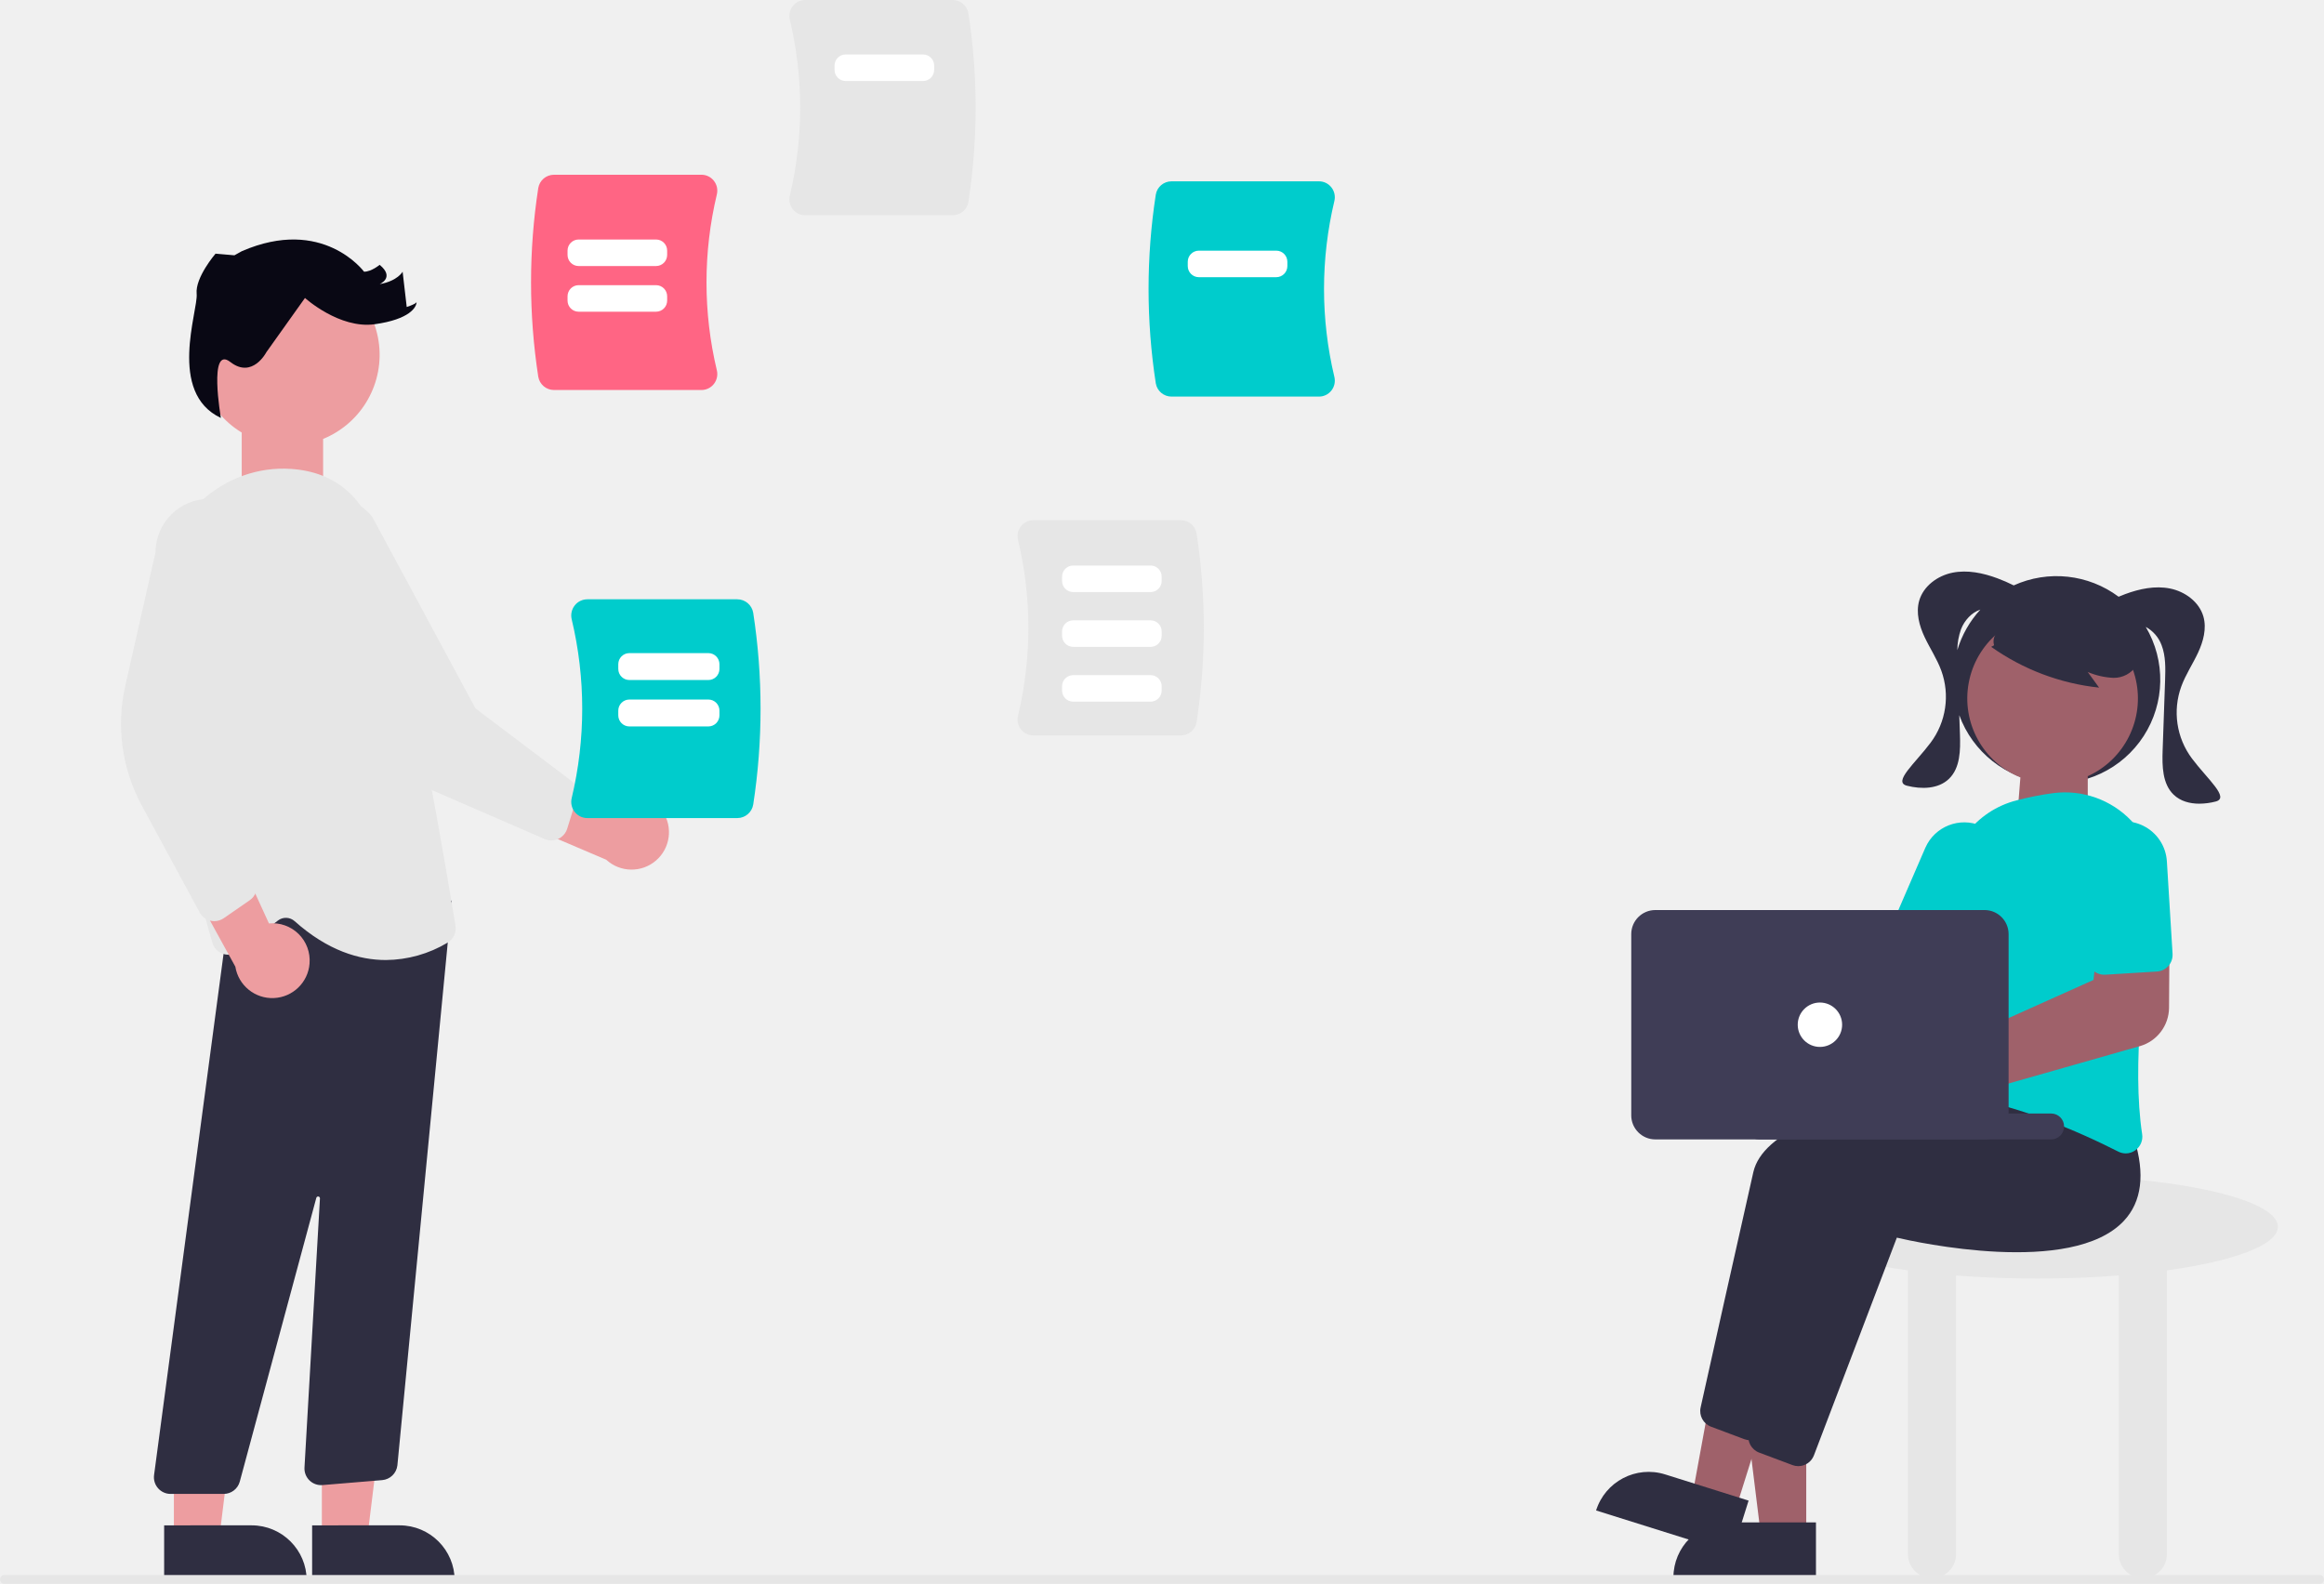
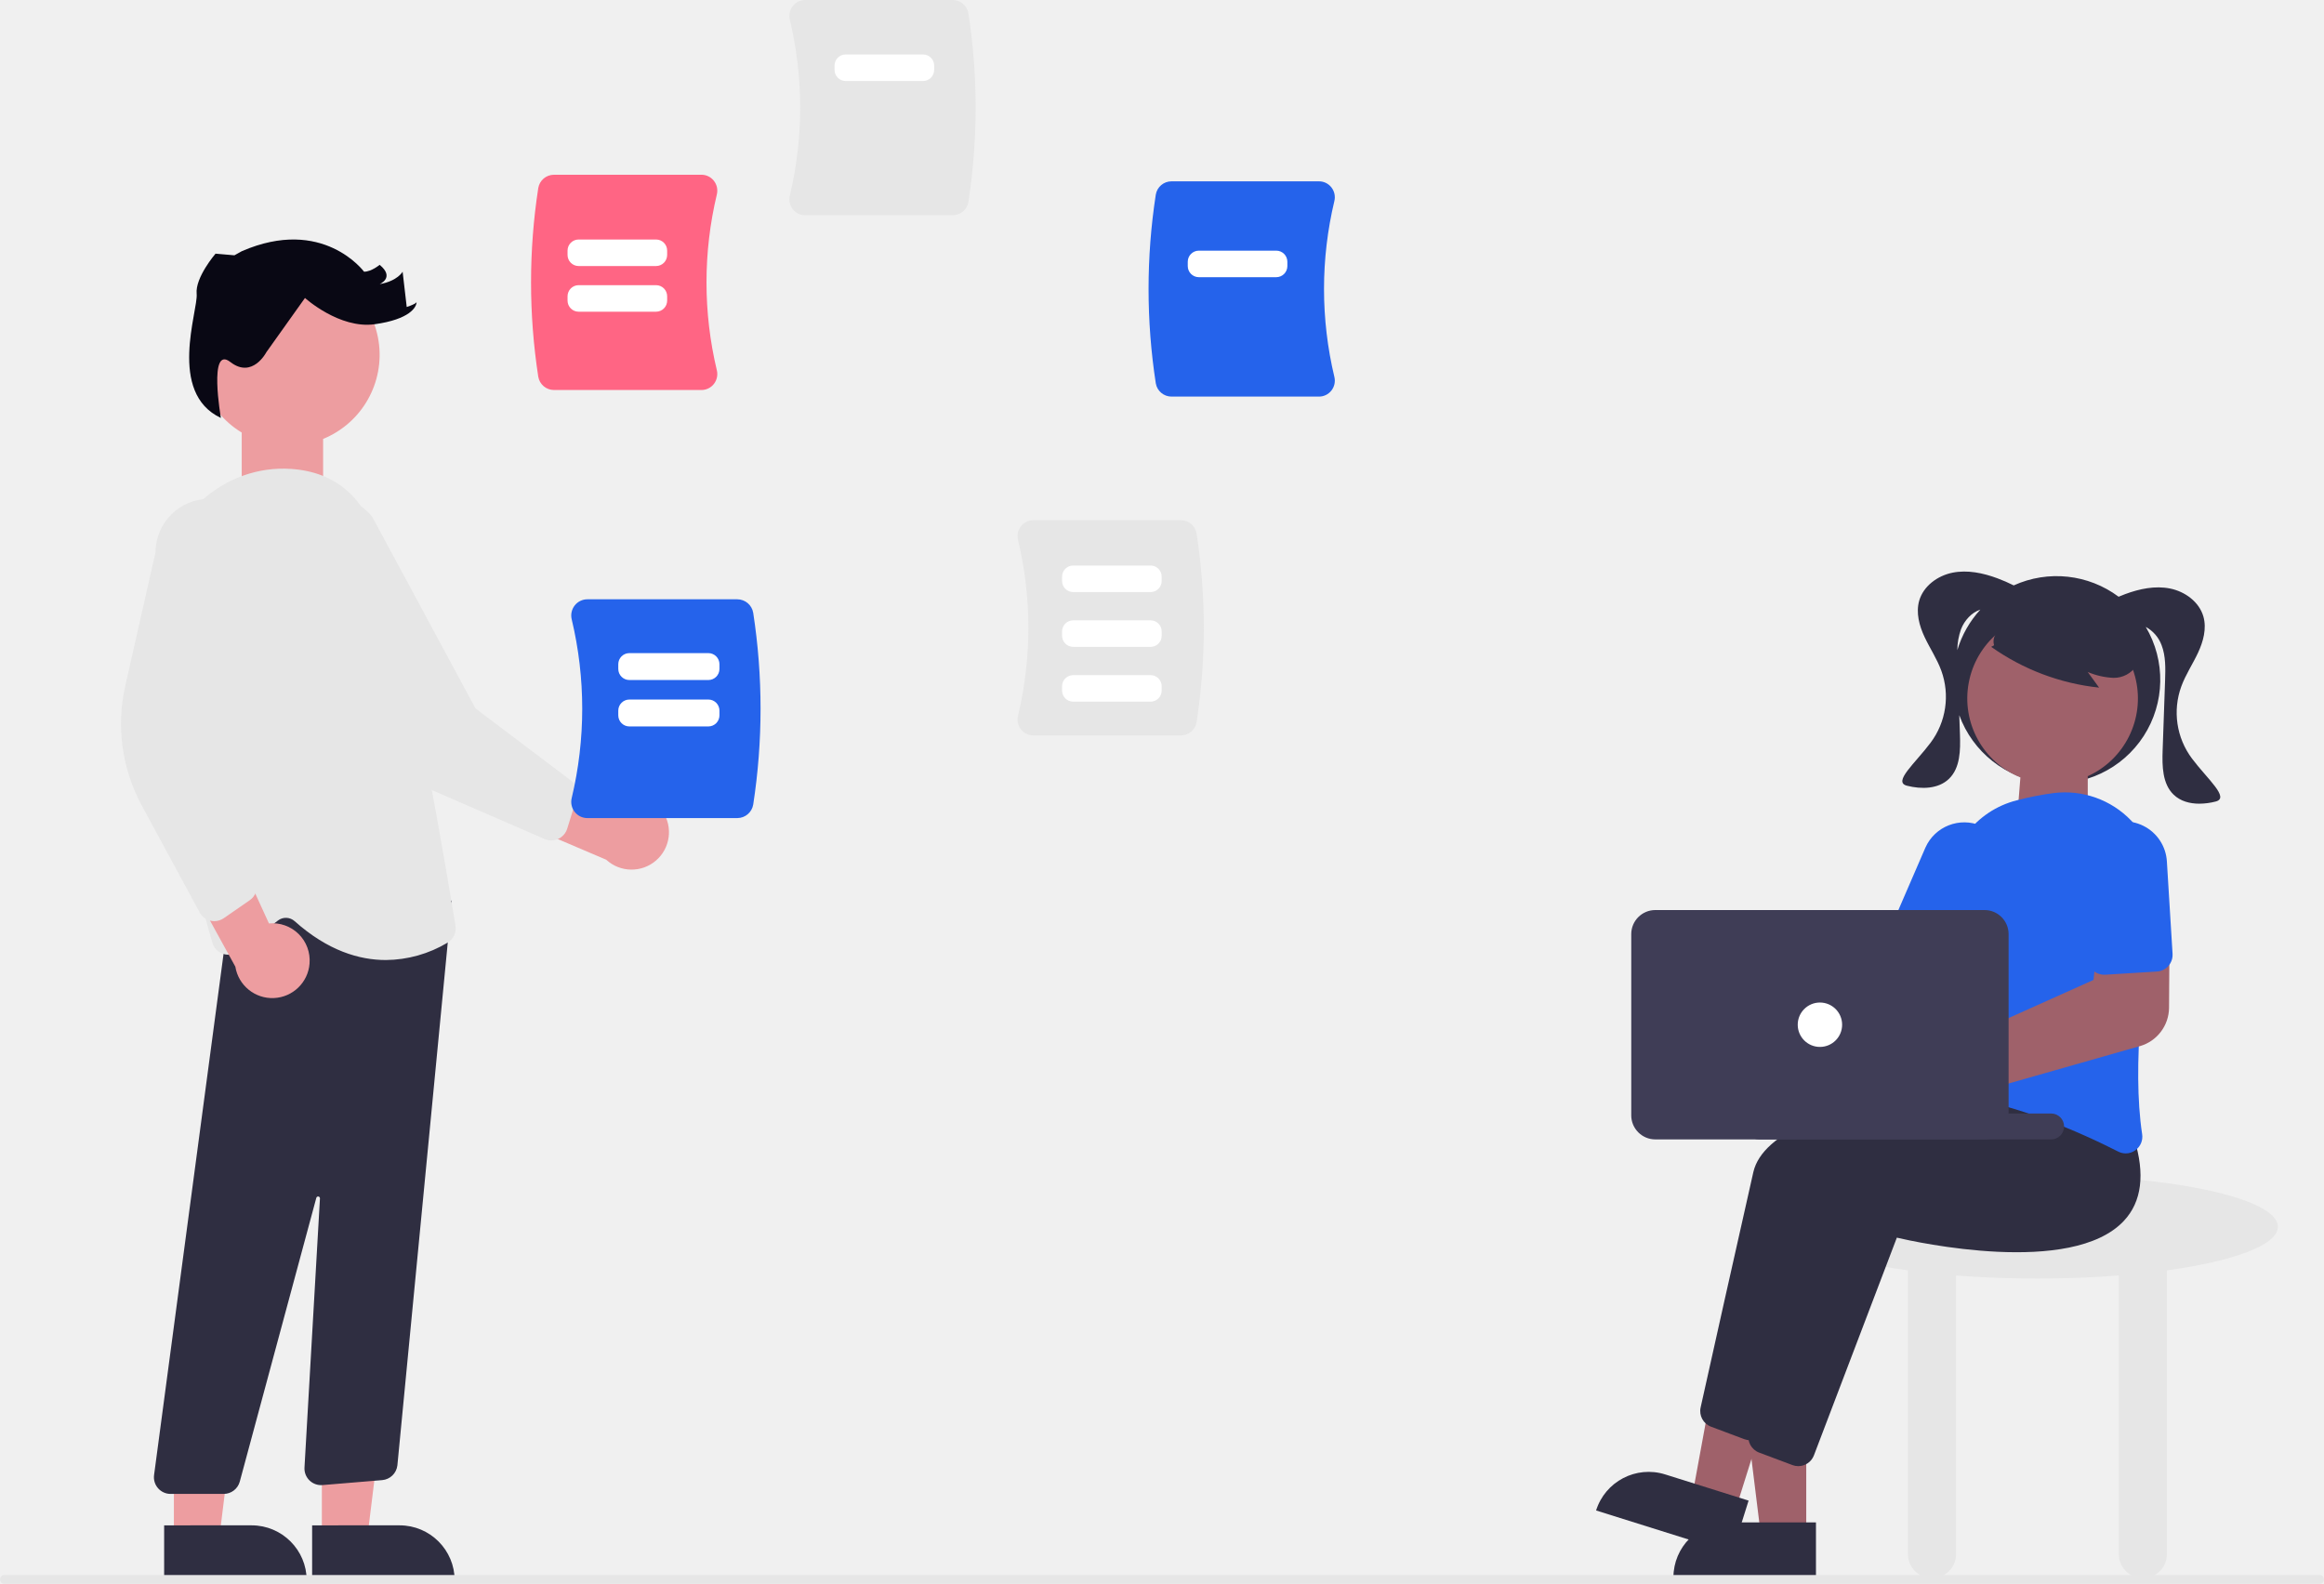
<svg xmlns="http://www.w3.org/2000/svg" width="960" height="654.254" viewBox="0 0 960 654.254" role="img" artist="Katerina Limpitsouni" source="https://undraw.co/">
  <g transform="translate(-601.659 -325.936)">
    <path d="M112.069,92.169c-4.668-4.5-4.762-11.826-4.538-18.31q.5-14.459,1.011-28.916c.163-4.91.311-9.985-1.46-14.576a14.212,14.212,0,0,0-6.526-7.5A42.8,42.8,0,1,1,23.526,59.332q.144,4,.28,7.992c.224,6.484.13,13.806-4.54,18.31C14.848,89.888,7.838,89.991,1.9,88.47s3.362-9.2,9.776-17.757A31.6,31.6,0,0,0,16.087,40.9c-1.771-4.849-4.695-9.181-6.891-13.849S5.557,17.03,6.966,12.067C8.7,6,14.539,1.719,20.719.475S33.351.587,39.264,2.783a67.522,67.522,0,0,1,6.754,2.938A42.851,42.851,0,0,1,89.343,10.4q1.349-.569,2.724-1.079c5.92-2.2,12.359-3.552,18.541-2.307S122.641,12.533,124.37,18.6c1.409,4.962-.051,10.3-2.239,14.982s-5.111,9-6.88,13.85a31.6,31.6,0,0,0,4.4,29.816c6.423,8.558,15.723,16.234,9.787,17.756a27.525,27.525,0,0,1-6.752.894C118.729,95.9,114.876,94.871,112.069,92.169ZM24.248,23.832a25.968,25.968,0,0,0-1.525,8.636,42.726,42.726,0,0,1,9.505-16.737C28.612,16.907,25.662,20.192,24.248,23.832Z" transform="translate(1387.472 562.035)" fill="#2f2e41" />
    <path d="M20.722,83.108l1.206-15.221a35.243,35.243,0,1,1,27.827-.522V83.108Z" transform="translate(1414.315 579.204)" fill="#9f616a" />
    <path d="M836.026,411.554A94.3,94.3,0,0,0,880.6,428.4l-4.7-6.458a30.7,30.7,0,0,0,10.666,2.429,11.167,11.167,0,0,0,9.521-5.112,14.075,14.075,0,0,0,.727-11.513,23.332,23.332,0,0,0-6.474-9.285c-10.128-9.19-23.6-11.951-35.873-7.354a22.956,22.956,0,0,0-10.714,7.884c-2.708,3.832-7.921,7.246-6.535,11.915Z" transform="translate(588.154 181.584)" fill="#2f2e41" />
    <path d="M18.112,97.378V69.66a37.532,37.532,0,1,1,33.62,2.634V97.378Z" transform="translate(683.401 434.958)" fill="#ed9da0" />
    <path d="M988.528,574.941c0-11.816-44.472-21.394-99.331-21.394s-99.331,9.579-99.331,21.394c0,7.573,18.284,14.222,45.845,18.024v117.22a9.933,9.933,0,1,0,19.866,0V595.076c10.5.814,21.818,1.259,33.62,1.259s23.118-.446,33.62-1.259V710.184a9.933,9.933,0,1,0,19.866,0V592.965C970.244,589.162,988.528,582.514,988.528,574.941Z" transform="translate(554.088 257.754)" fill="#e6e6e6" />
    <path d="M595.461,440.01H576.725l-8.912-72.264h27.651Z" transform="translate(752.323 520.17)" fill="#9f616a" />
    <path d="M572.751,411.531h36.132v22.75H550A22.75,22.75,0,0,1,572.751,411.531Z" transform="translate(742.916 543.296)" fill="#2f2e41" />
    <path d="M572.947,434.884l-17.877-5.61,13.13-71.618,26.382,8.278Z" transform="translate(745.593 514.841)" fill="#9f616a" />
    <path d="M22.75,0H58.882V22.75H0A22.75,22.75,0,0,1,22.75,0Z" transform="translate(1267.787 928.189) rotate(17.423)" fill="#2f2e41" />
    <path d="M784.358,677.481a6.816,6.816,0,0,1-2.4-.437l-13.783-5.168a6.9,6.9,0,0,1-4.3-7.922c3.47-15.6,15.3-68.723,21.772-97.215,7.68-33.8,119.721-40.076,124.487-40.327l.392-.021,12.6,15.838c4.554,14.639,3.111,26.057-4.29,33.938-21.6,22.994-86.078,8.726-93.767,6.92L790.8,673.053A6.9,6.9,0,0,1,784.358,677.481Z" transform="translate(540.276 243.411)" fill="#2f2e41" />
    <path d="M797.358,684.48a6.813,6.813,0,0,1-2.4-.437l-13.783-5.168a6.9,6.9,0,0,1-4.3-7.921c3.47-15.6,15.3-68.723,21.772-97.215,7.68-33.8,119.721-40.076,124.487-40.326l.392-.021,12.6,15.839c4.554,14.638,3.111,26.056-4.291,33.938-21.6,22.993-86.078,8.726-93.767,6.92L803.8,680.053A6.9,6.9,0,0,1,797.358,684.48Z" transform="translate(547.142 247.108)" fill="#2f2e41" />
    <path d="M774.089,490.435a16.044,16.044,0,0,1,1.352,2.142l75.37,7.941,10.85-14.875,24.589,13.439-21.31,36.1-92.435-23.568a16.039,16.039,0,1,1,1.584-21.176Z" transform="translate(530.534 221.066)" fill="#a0616a" />
-     <path d="M906.694,599.271a6.879,6.879,0,0,1-3.132-.765c-15.071-7.663-44.419-20.935-71.632-23.712a6.712,6.712,0,0,1-4.73-2.674,6.9,6.9,0,0,1-1.274-5.365c2.456-13.594,8.089-48.209,7.363-75.952a37.588,37.588,0,0,1,28.4-37.391h0a122.073,122.073,0,0,1,15.149-2.986,37.892,37.892,0,0,1,42.115,43.953c-4.853,28.75-9.745,68.905-5.493,96.936a6.888,6.888,0,0,1-2.779,6.646,6.767,6.767,0,0,1-3.982,1.312Z" transform="translate(573.077 203.129)" fill="#00CCCC" />
-     <path d="M840.781,521.911a6.871,6.871,0,0,1-2.73-.57l-19.634-8.5a6.885,6.885,0,0,1-3.579-9.042l15.177-35.06A17.574,17.574,0,0,1,862.27,482.7l-15.177,35.06a6.893,6.893,0,0,1-6.313,4.15Z" transform="translate(566.98 207.363)" fill="#00CCCC" />
+     <path d="M906.694,599.271a6.879,6.879,0,0,1-3.132-.765c-15.071-7.663-44.419-20.935-71.632-23.712a6.712,6.712,0,0,1-4.73-2.674,6.9,6.9,0,0,1-1.274-5.365c2.456-13.594,8.089-48.209,7.363-75.952a37.588,37.588,0,0,1,28.4-37.391h0a122.073,122.073,0,0,1,15.149-2.986,37.892,37.892,0,0,1,42.115,43.953c-4.853,28.75-9.745,68.905-5.493,96.936a6.888,6.888,0,0,1-2.779,6.646,6.767,6.767,0,0,1-3.982,1.312Z" transform="translate(573.077 203.129)" fill="#2563eb" />
+     <path d="M840.781,521.911a6.871,6.871,0,0,1-2.73-.57l-19.634-8.5a6.885,6.885,0,0,1-3.579-9.042l15.177-35.06A17.574,17.574,0,0,1,862.27,482.7l-15.177,35.06a6.893,6.893,0,0,1-6.313,4.15Z" transform="translate(566.98 207.363)" fill="#2563eb" />
    <path d="M825.542,569.531a16.817,16.817,0,1,1,6.482-32.342h0a16.166,16.166,0,0,1,2,1.016l68.372-30.7,1.921-18.543,29.472-.789-.2,30.872a16.627,16.627,0,0,1-12.013,15.805l-79.957,22.759a15.66,15.66,0,0,1-.549,1.557A16.879,16.879,0,0,1,825.542,569.531Z" transform="translate(564.059 223.227)" fill="#9f616a" />
-     <path d="M900.59,519.227a6.871,6.871,0,0,1-2.693.728l-21.354,1.313a6.886,6.886,0,0,1-7.286-6.441l-2.344-38.132a17.574,17.574,0,1,1,35.081-2.158l2.344,38.132a6.893,6.893,0,0,1-3.749,6.559Z" transform="translate(594.766 207.31)" fill="#00CCCC" />
+     <path d="M900.59,519.227a6.871,6.871,0,0,1-2.693.728l-21.354,1.313a6.886,6.886,0,0,1-7.286-6.441l-2.344-38.132a17.574,17.574,0,1,1,35.081-2.158l2.344,38.132a6.893,6.893,0,0,1-3.749,6.559Z" transform="translate(594.766 207.31)" fill="#2563eb" />
    <path d="M5.349,0H126.074a5.349,5.349,0,0,1,5.349,5.349h0a5.349,5.349,0,0,1-5.349,5.349H5.349A5.349,5.349,0,0,1,0,5.349H0A5.349,5.349,0,0,1,5.349,0Z" transform="translate(1454.294 796.614) rotate(180)" fill="#3f3d56" />
    <path d="M745.07,566.75v-74.88A9.944,9.944,0,0,1,755,481.936H891.01a9.944,9.944,0,0,1,9.933,9.933v74.88a9.944,9.944,0,0,1-9.933,9.933H755a9.945,9.945,0,0,1-9.933-9.933Z" transform="translate(530.429 219.931)" fill="#3f3d56" />
    <circle cx="9.169" cy="9.169" r="9.169" transform="translate(1344.267 740.071)" fill="#fff" />
    <path d="M508.111,464.851a15.367,15.367,0,0,0-23.412-2.665l-48.526-25.047,3.017,28.217,45.619,19.459a15.45,15.45,0,0,0,23.3-19.964Z" transform="translate(367.277 196.27)" fill="#ed9da0" />
    <path d="M495.272,511.615a6.885,6.885,0,0,1-5.607.06L443.572,491.68a70.867,70.867,0,0,1-35.854-34.686l-24.232-51.15a22.153,22.153,0,0,1,35-27.172L461.077,457.7l39.33,29.71a6.9,6.9,0,0,1,2.425,7.521l-3.86,12.469a6.886,6.886,0,0,1-2.329,3.38,6.807,6.807,0,0,1-1.371.836Z" transform="translate(336.99 160.864)" fill="#e6e6e6" />
    <path d="M184.663,440.8H203.4l8.914-72.264H184.658Z" transform="translate(549.951 520.589)" fill="#ed9da0" />
    <path d="M0,0H58.882V22.75H22.75A22.75,22.75,0,0,1,0,0Z" transform="translate(789.475 978.789) rotate(179.997)" fill="#2f2e41" />
    <path d="M144.663,440.8H163.4l8.914-72.264H144.658Z" transform="translate(528.824 520.589)" fill="#ed9da0" />
    <path d="M0,0H58.882V22.75H22.75A22.75,22.75,0,0,1,0,0Z" transform="translate(728.348 978.789) rotate(179.997)" fill="#2f2e41" />
    <path d="M347.435,725.136a6.875,6.875,0,0,1-1.643-5.438l32.8-246.014,81.5,13.84,8.7-5.219L446.3,715.725a6.9,6.9,0,0,1-6.26,6.058l-24.677,2.056a6.875,6.875,0,0,1-7.437-7.247l6.389-111.163a.764.764,0,0,0-1.5-.245L381.2,722.4a6.889,6.889,0,0,1-6.64,5.088H352.609a6.875,6.875,0,0,1-5.174-2.348Z" transform="translate(319.509 215.572)" fill="#2f2e41" />
    <path d="M403.258,549.567a5.4,5.4,0,0,0-6.9-.288l-16.293,12.673a6.871,6.871,0,0,1-10.831-3.525c-7.992-27.989-26.1-98.442-21.638-148.028,2.528-28.107,26.8-49.469,54.105-47.676,18.668,1.245,30.949,12.013,36.5,32.007,13.635,49.088,28.62,139.131,31.485,156.684a6.847,6.847,0,0,1-3.265,7.013,50.338,50.338,0,0,1-25.508,7.178C430.035,565.6,416.99,561.816,403.258,549.567Z" transform="translate(320.125 156.91)" fill="#e6e6e6" />
    <path d="M406.653,519.26a15.367,15.367,0,0,0-16.777-16.545l-22.727-49.655-15.04,24.065L376,520.588a15.45,15.45,0,0,0,30.657-1.328Z" transform="translate(322.877 204.679)" fill="#ed9da0" />
    <path d="M373.776,545.04a6.885,6.885,0,0,1-4.449-3.413L345.4,497.448a70.867,70.867,0,0,1-6.807-49.419l12.5-55.2a22.153,22.153,0,0,1,44.306.216l-15.253,88.47,12.613,47.649a6.9,6.9,0,0,1-2.733,7.414l-10.732,7.429a6.885,6.885,0,0,1-3.918,1.222A6.808,6.808,0,0,1,373.776,545.04Z" transform="translate(314.811 161.222)" fill="#e6e6e6" />
    <path d="M580.607,462.989a6.6,6.6,0,0,1-1.234-5.662,156.377,156.377,0,0,0,0-72.627,6.6,6.6,0,0,1,1.234-5.662,6.492,6.492,0,0,1,5.127-2.484h60.932a6.574,6.574,0,0,1,6.475,5.51,255.951,255.951,0,0,1,0,77.9,6.574,6.574,0,0,1-6.475,5.51H585.734a6.492,6.492,0,0,1-5.127-2.484Z" transform="translate(442.812 164.27)" fill="#e6e6e6" />
    <path d="M518.925,322.37a6.6,6.6,0,0,1-1.233-5.661,156.383,156.383,0,0,0,0-72.627,6.6,6.6,0,0,1,1.233-5.661,6.49,6.49,0,0,1,5.127-2.485h60.932a6.575,6.575,0,0,1,6.475,5.51,255.951,255.951,0,0,1,0,77.9,6.575,6.575,0,0,1-6.475,5.51H524.053A6.49,6.49,0,0,1,518.925,322.37Z" transform="translate(410.234 90)" fill="#e6e6e6" />
-     <path d="M617.576,368.363a255.943,255.943,0,0,1,0-77.9,6.574,6.574,0,0,1,6.475-5.51h60.932a6.49,6.49,0,0,1,5.128,2.485,6.6,6.6,0,0,1,1.234,5.661,156.376,156.376,0,0,0,0,72.627,6.6,6.6,0,0,1-1.233,5.661,6.49,6.49,0,0,1-5.128,2.485H624.05a6.574,6.574,0,0,1-6.475-5.51Z" transform="translate(461.515 115.89)" fill="#00CCCC" />
+     <path d="M617.576,368.363a255.943,255.943,0,0,1,0-77.9,6.574,6.574,0,0,1,6.475-5.51h60.932a6.49,6.49,0,0,1,5.128,2.485,6.6,6.6,0,0,1,1.234,5.661,156.376,156.376,0,0,0,0,72.627,6.6,6.6,0,0,1-1.233,5.661,6.49,6.49,0,0,1-5.128,2.485H624.05a6.574,6.574,0,0,1-6.475-5.51Z" transform="translate(461.515 115.89)" fill="#2563eb" />
    <path d="M450.653,366.583a255.98,255.98,0,0,1,0-77.9,6.575,6.575,0,0,1,6.475-5.51H518.06a6.489,6.489,0,0,1,5.127,2.485,6.6,6.6,0,0,1,1.234,5.661,156.375,156.375,0,0,0,0,72.627,6.6,6.6,0,0,1-1.233,5.661,6.489,6.489,0,0,1-5.128,2.485H457.128A6.575,6.575,0,0,1,450.653,366.583Z" transform="translate(373.351 114.95)" fill="#ff6584" />
-     <path d="M459.984,485.791a6.71,6.71,0,0,1-1.254-5.755,158.933,158.933,0,0,0,0-73.82,6.712,6.712,0,0,1,1.255-5.755,6.6,6.6,0,0,1,5.212-2.525h61.933a6.682,6.682,0,0,1,6.581,5.6,260.148,260.148,0,0,1,0,79.179,6.682,6.682,0,0,1-6.581,5.6H465.2a6.6,6.6,0,0,1-5.212-2.525Z" transform="translate(379.09 175.564)" fill="#00CCCC" />
+     <path d="M459.984,485.791a6.71,6.71,0,0,1-1.254-5.755,158.933,158.933,0,0,0,0-73.82,6.712,6.712,0,0,1,1.255-5.755,6.6,6.6,0,0,1,5.212-2.525h61.933a6.682,6.682,0,0,1,6.581,5.6,260.148,260.148,0,0,1,0,79.179,6.682,6.682,0,0,1-6.581,5.6H465.2a6.6,6.6,0,0,1-5.212-2.525Z" transform="translate(379.09 175.564)" fill="#2563eb" />
    <path d="M219.332,665.322h957.053a1.86,1.86,0,0,0,0-3.639H219.332a1.86,1.86,0,0,0,0,3.639Z" transform="translate(383.801 314.868)" fill="#e6e6e6" />
    <path d="M508.462,423.6H475.837a4.589,4.589,0,0,1-4.584-4.584v-1.947a4.589,4.589,0,0,1,4.585-4.585h32.625a4.589,4.589,0,0,1,4.585,4.585v1.947a4.589,4.589,0,0,1-4.585,4.585Z" transform="translate(385.805 183.248)" fill="#fff" />
    <path d="M508.462,436.147H475.837a4.589,4.589,0,0,1-4.584-4.585v-1.947a4.59,4.59,0,0,1,4.585-4.585h32.625a4.589,4.589,0,0,1,4.585,4.585v1.947a4.589,4.589,0,0,1-4.585,4.585Z" transform="translate(385.805 189.875)" fill="#fff" />
    <path d="M494.1,311.638H462.123a4.589,4.589,0,0,1-4.584-4.585v-1.791a4.59,4.59,0,0,1,4.585-4.585H494.1a4.59,4.59,0,0,1,4.585,4.585v1.791A4.59,4.59,0,0,1,494.1,311.638Z" transform="translate(378.562 124.195)" fill="#fff" />
    <path d="M627.777,399.768H595.8a4.59,4.59,0,0,1-4.585-4.585v-1.792a4.59,4.59,0,0,1,4.585-4.585h31.974a4.589,4.589,0,0,1,4.585,4.585v1.792a4.59,4.59,0,0,1-4.585,4.585Z" transform="translate(449.168 170.743)" fill="#fff" />
    <path d="M627.777,414.581H595.8A4.589,4.589,0,0,1,591.218,410v-1.792a4.59,4.59,0,0,1,4.585-4.585h31.974a4.589,4.589,0,0,1,4.585,4.584V410a4.589,4.589,0,0,1-4.585,4.584Z" transform="translate(449.168 178.567)" fill="#fff" />
    <path d="M627.777,429.395H595.8a4.589,4.589,0,0,1-4.585-4.584v-1.792a4.59,4.59,0,0,1,4.585-4.585h31.974a4.59,4.59,0,0,1,4.585,4.585v1.792a4.59,4.59,0,0,1-4.585,4.585Z" transform="translate(449.168 186.391)" fill="#fff" />
    <path d="M494.1,323.983H462.123a4.589,4.589,0,0,1-4.584-4.585v-1.792a4.59,4.59,0,0,1,4.585-4.585H494.1a4.59,4.59,0,0,1,4.585,4.585V319.4A4.59,4.59,0,0,1,494.1,323.983Z" transform="translate(378.562 130.715)" fill="#fff" />
    <path d="M566.275,261.619H534.3a4.59,4.59,0,0,1-4.585-4.585v-1.792a4.59,4.59,0,0,1,4.585-4.585h31.974a4.59,4.59,0,0,1,4.585,4.585v1.792a4.59,4.59,0,0,1-4.585,4.585Z" transform="translate(416.684 97.776)" fill="#fff" />
    <path d="M661.749,314.653H629.774a4.59,4.59,0,0,1-4.585-4.585v-1.792a4.59,4.59,0,0,1,4.585-4.585h31.975a4.589,4.589,0,0,1,4.584,4.585v1.792A4.589,4.589,0,0,1,661.749,314.653Z" transform="translate(467.111 125.787)" fill="#fff" />
    <path d="M269.738,57.267s14.235,12.88,28.811,10.846S315.835,61,315.835,58.962c0,0,0,.678-4.067,2.034L310.073,46.42s-2.034,3.823-9.491,5.131c0,0,6.44-2.691,0-7.979,0,0-3.389,2.847-6.44,2.847,0,0-16.948-23.049-50.5-8.474l-3.051,1.695L236.65,39.3l-3.86-.336s-8.472,9.831-7.794,16.61-12.18,40.829,10.01,51.259c0,0-5.265-30.243,3.887-23.126s14.914-4.067,14.914-4.067l15.931-22.371Z" transform="translate(457.9 391.759)" fill="#090814" />
  </g>
</svg>
